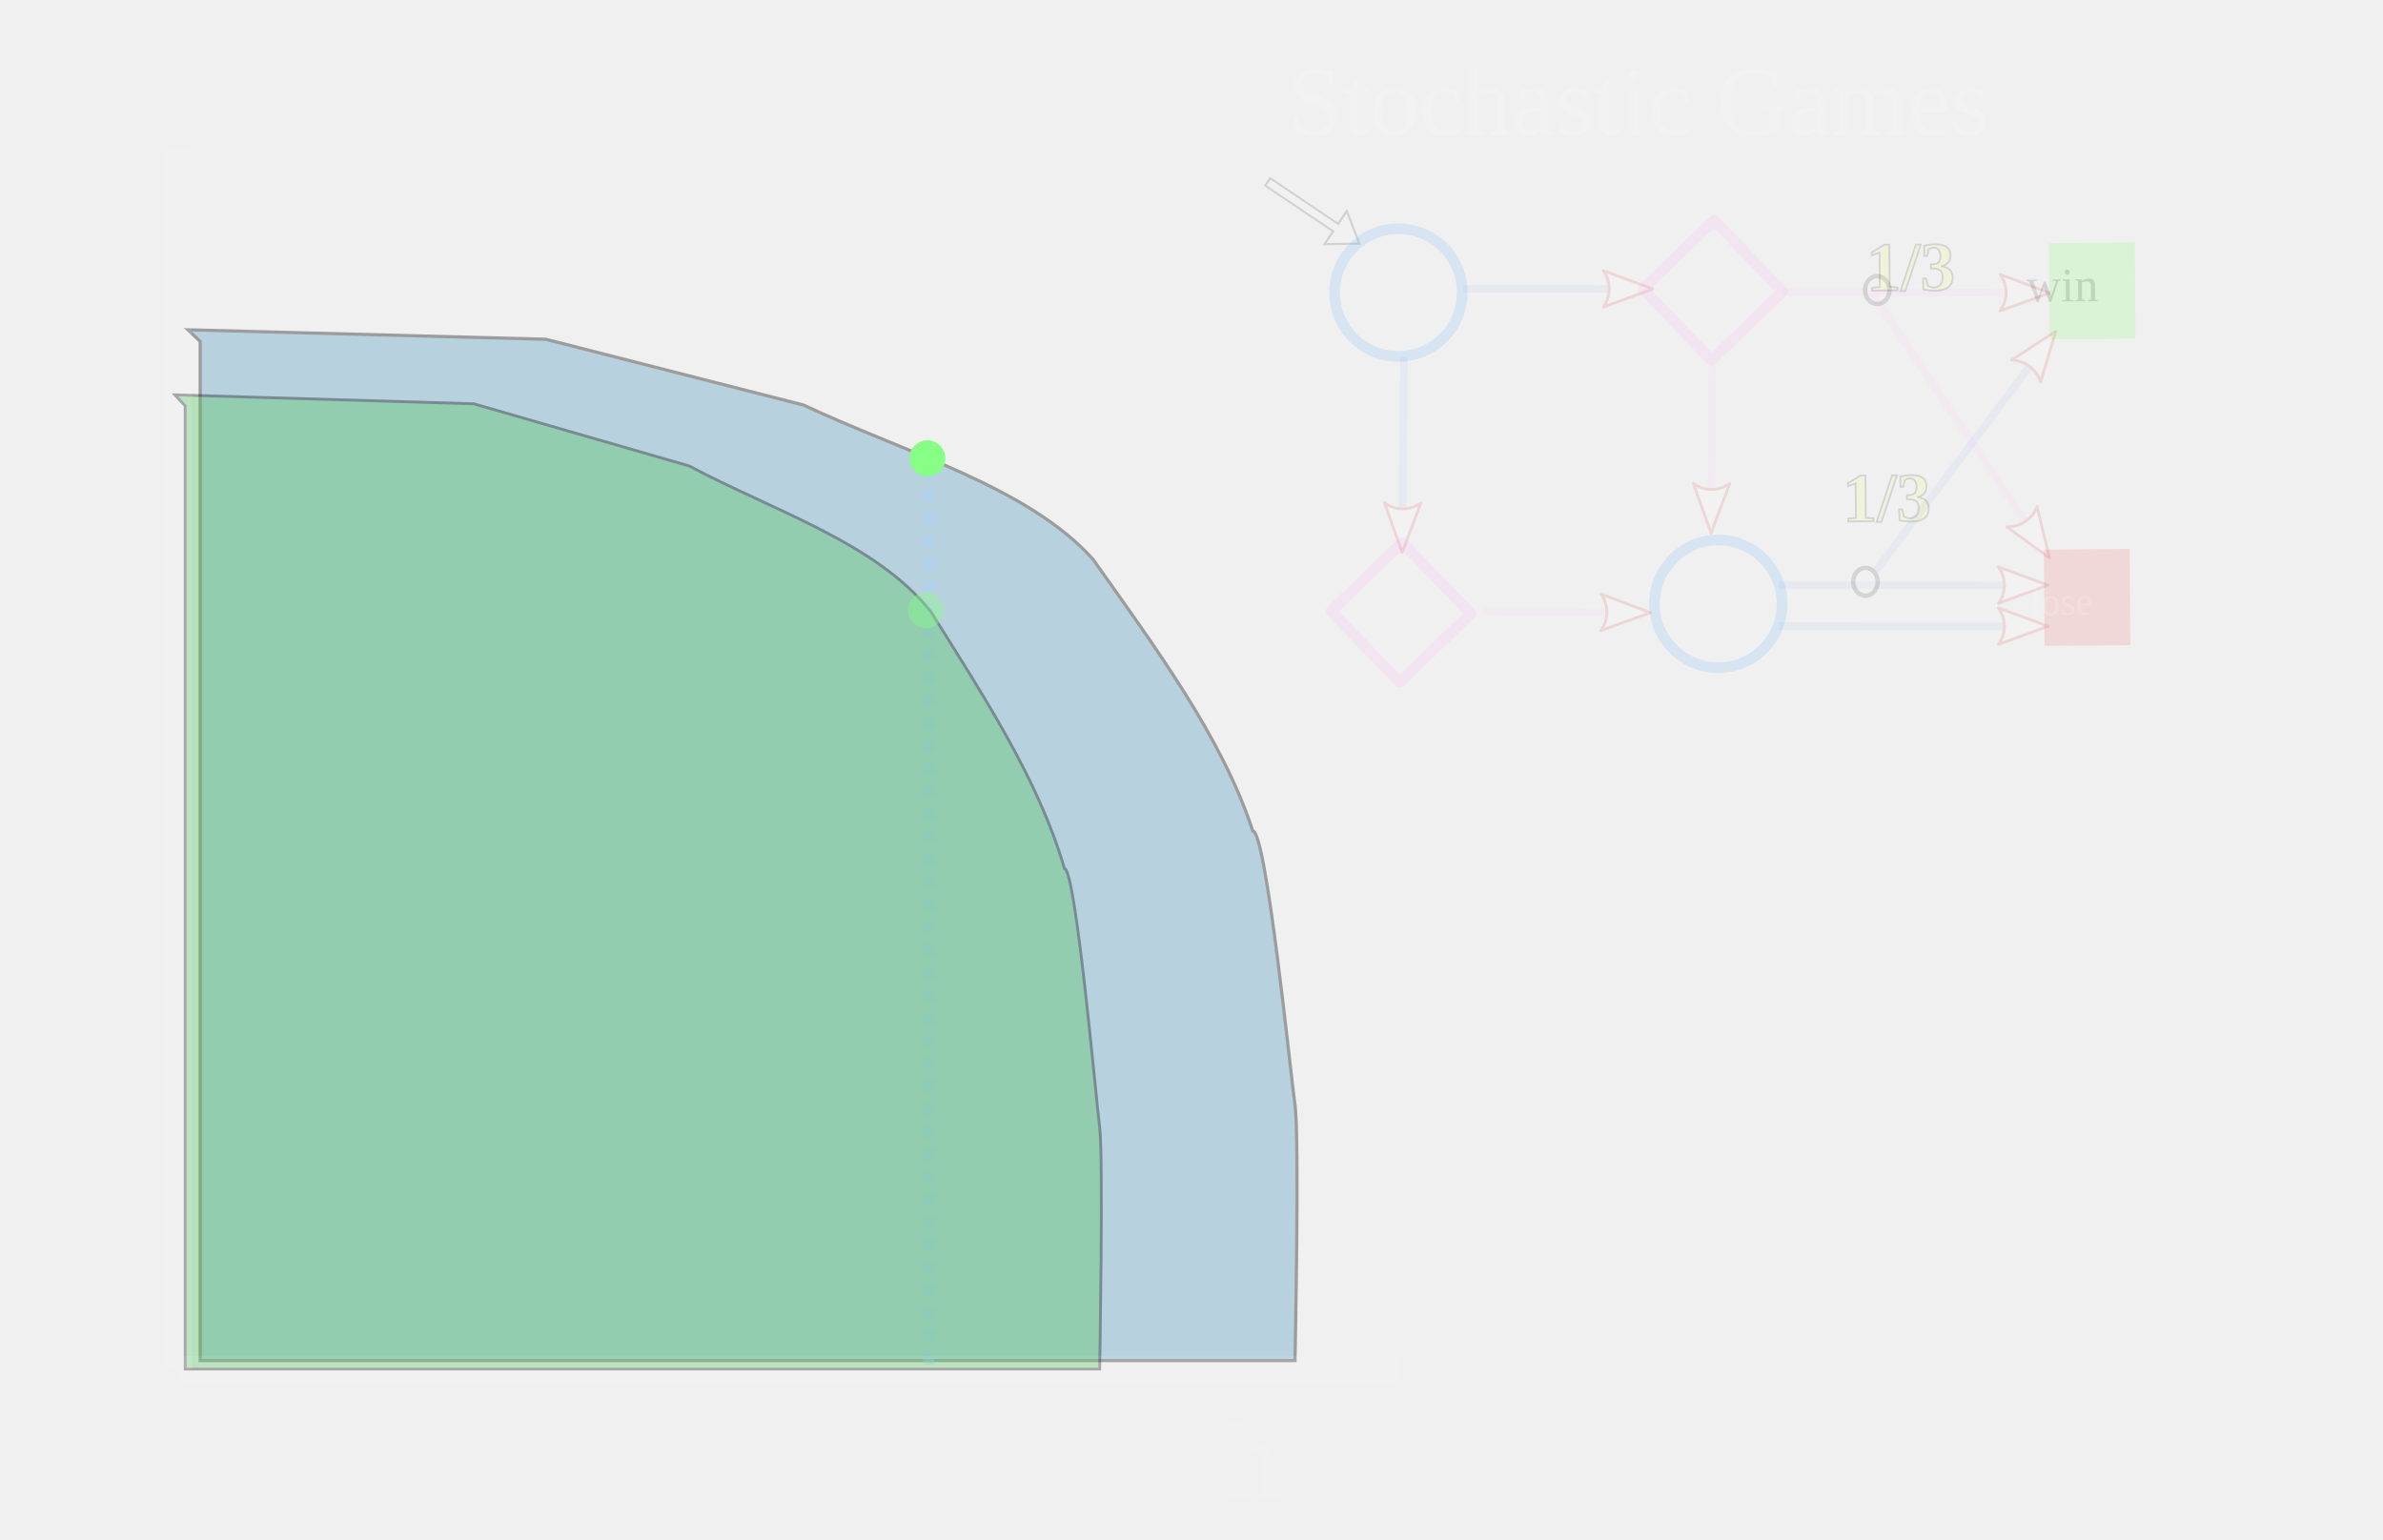
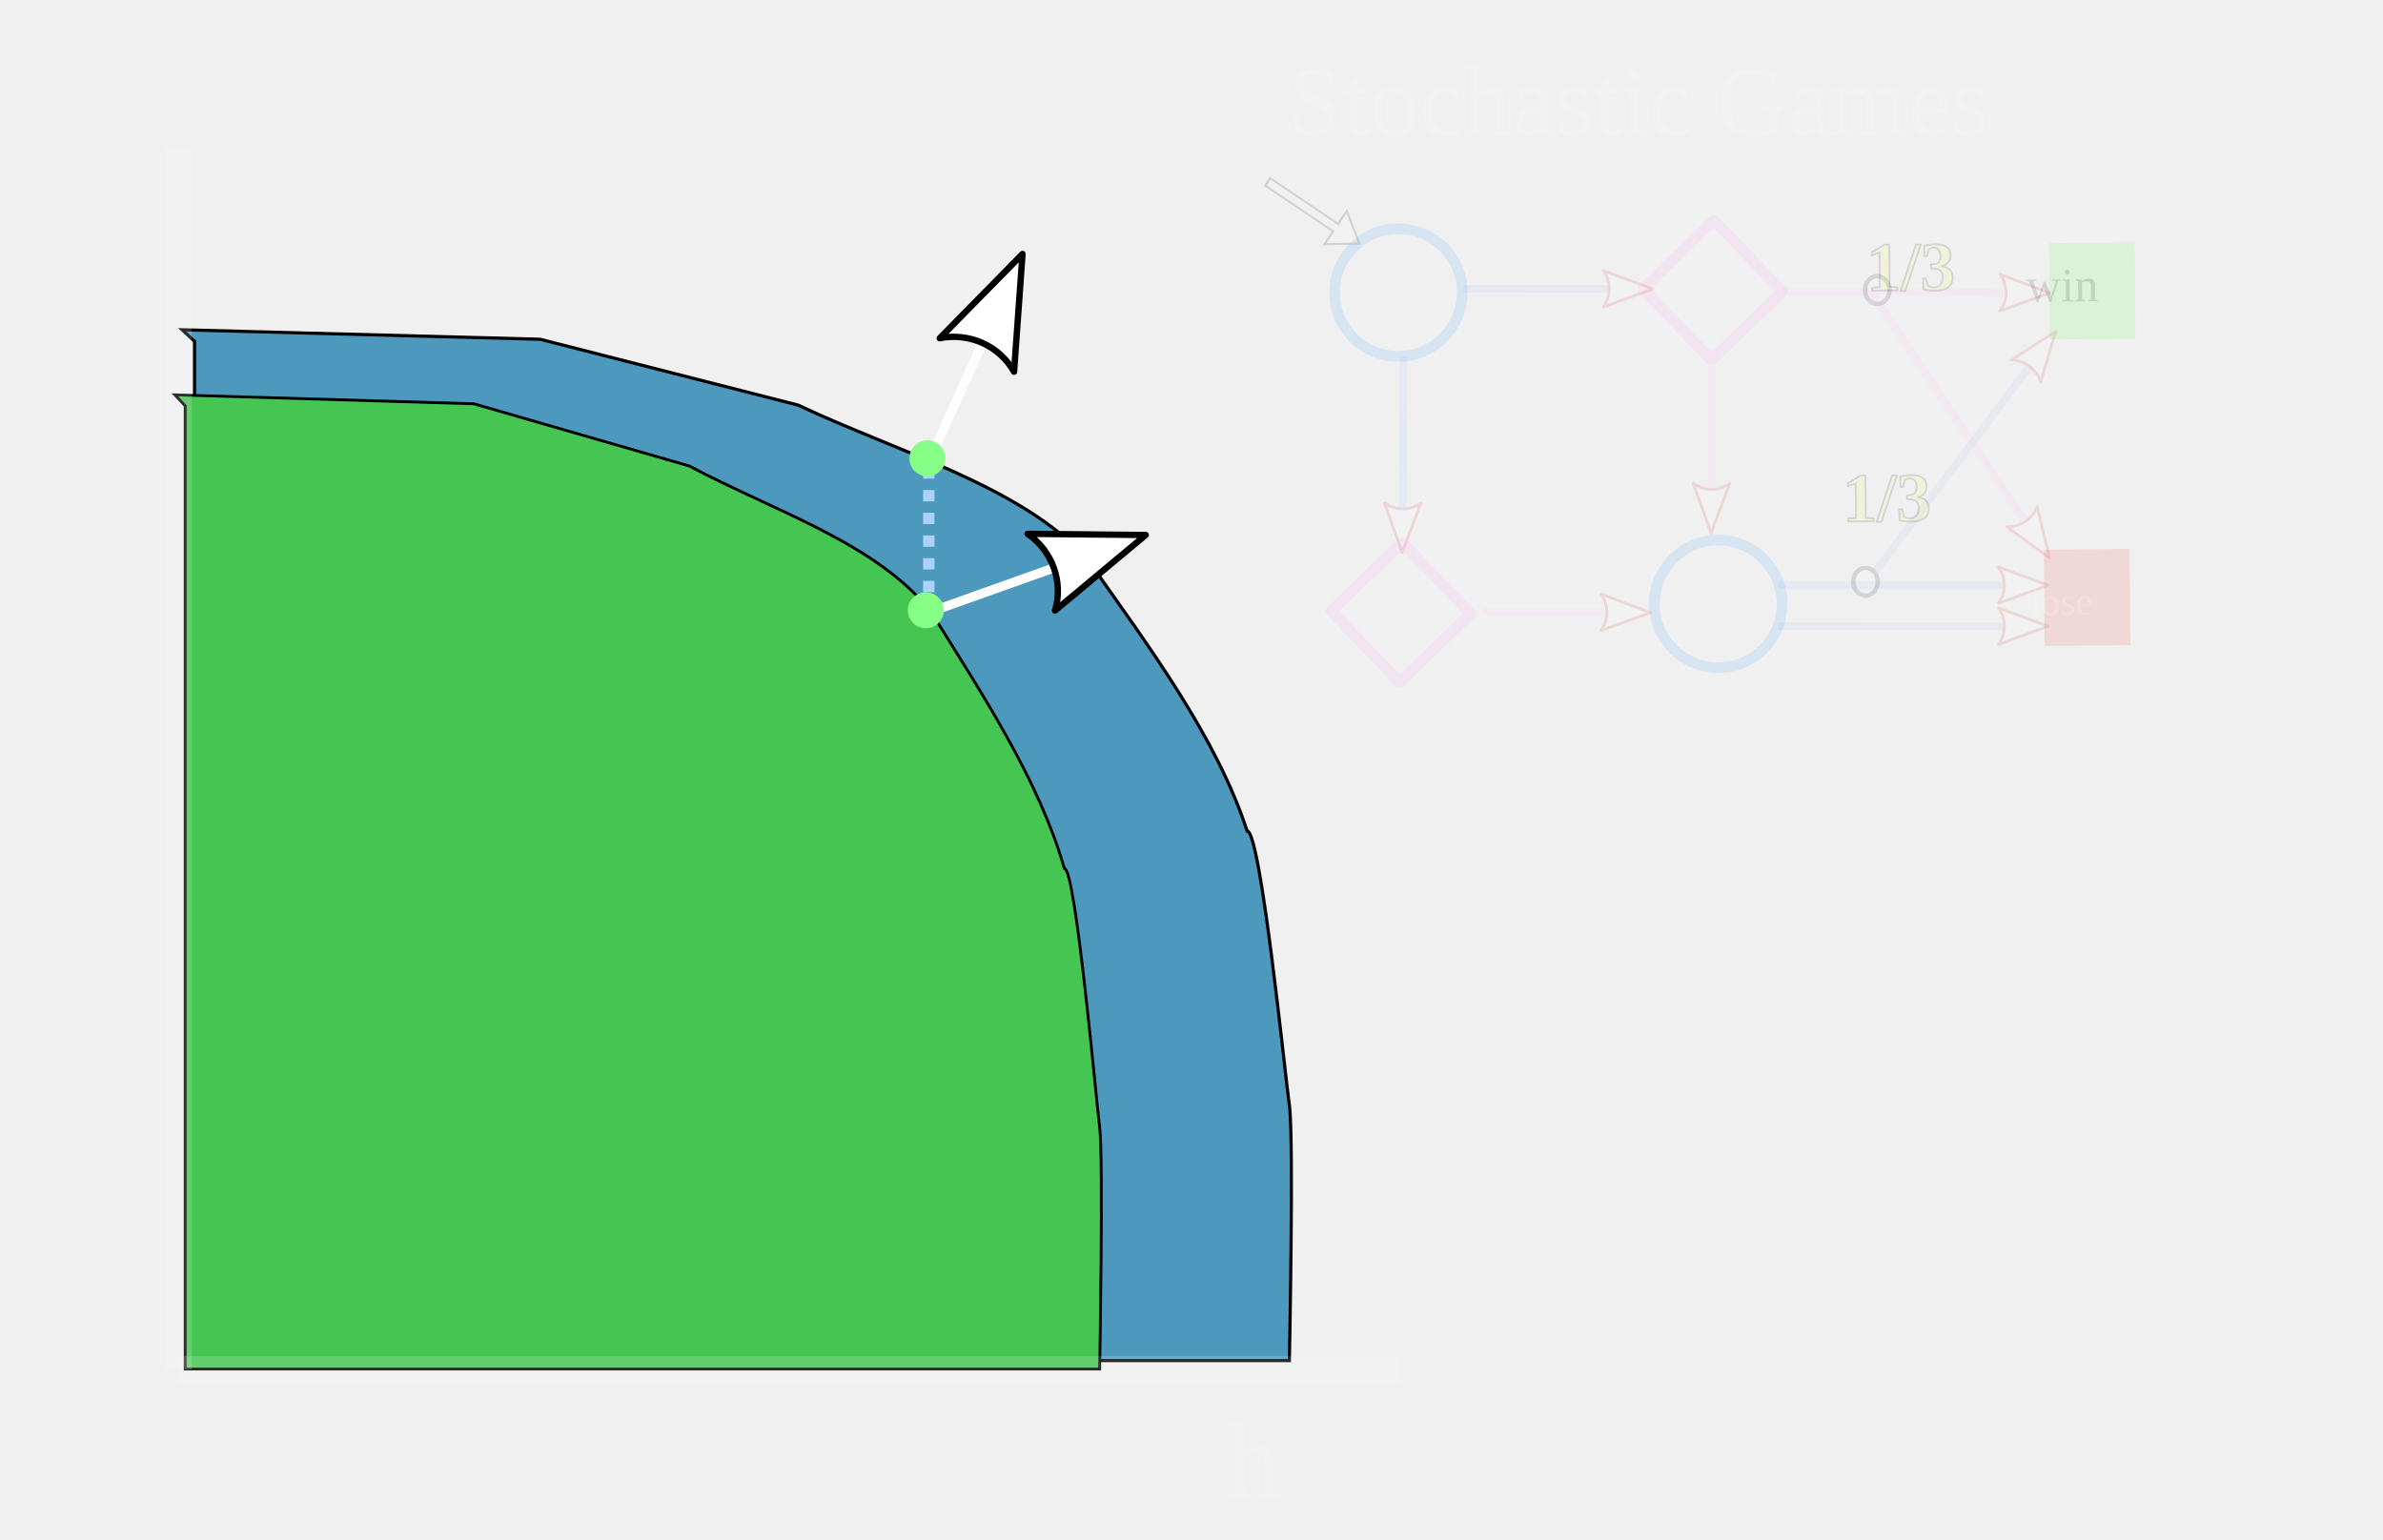
<svg xmlns="http://www.w3.org/2000/svg" width="844.607" height="545.63" viewBox="0 0 223.469 144.365" version="1.1" id="svg211">
  <defs id="defs208">
    <marker style="overflow:visible;" id="Arrow2Lend" refX="0.0" refY="0.0" orient="auto">
      <path transform="scale(1.1) rotate(180) translate(1,0)" d="M 8.719,4.034 L -2.207,0.016 L 8.719,-4.002 C 6.973,-1.63 6.983,1.616 8.719,4.034 z " style="fill-rule:evenodd;fill:context-stroke;stroke-width:0.625;stroke-linejoin:round;" id="path42699" />
    </marker>
    <marker style="overflow:visible" id="marker62969" refX="0.0" refY="0.0" orient="auto">
      <path transform="scale(0.8) translate(-6,0)" style="fill-rule:evenodd;fill:context-fill;stroke:context-stroke;stroke-width:1.0pt" d="M 5.77,0.0 L -2.88,5.0 L -2.88,-5.0 L 5.77,0.0 z " id="path62967" />
    </marker>
    <marker style="overflow:visible" id="marker62959" refX="0.0" refY="0.0" orient="auto">
      <path transform="scale(0.8) translate(12.5,0)" style="fill-rule:evenodd;fill:context-stroke;stroke:context-stroke;stroke-width:1.0pt" d="M 0.0,0.0 L 5.0,-5.0 L -12.5,0.0 L 5.0,5.0 L 0.0,0.0 z " id="path17092" />
    </marker>
    <marker style="overflow:visible" id="TriangleOutL" refX="0" refY="0" orient="auto">
      <path transform="scale(0.8)" style="fill:context-stroke;fill-rule:evenodd;stroke:context-stroke;stroke-width:1pt" d="M 5.77,0 -2.88,5 V -5 Z" id="path17234" />
    </marker>
    <marker style="overflow:visible" id="EmptyTriangleOutL" refX="0" refY="0" orient="auto">
      <path transform="matrix(0.8,0,0,0.8,-4.8,0)" style="fill:context-fill;fill-rule:evenodd;stroke:context-stroke;stroke-width:1pt" d="M 5.77,0 -2.88,5 V -5 Z" id="path17252" />
    </marker>
    <marker orient="auto" refY="0" refX="0" id="Arrow1Send" style="overflow:visible">
      <path id="path1590" d="M 0,0 5,-5 -12.5,0 5,5 Z" style="fill:#484d49;fill-opacity:0.457;fill-rule:evenodd;stroke:#484d49;stroke-width:1pt;stroke-opacity:0.457" transform="matrix(-0.2,0,0,-0.2,-1.2,0)" />
    </marker>
    <marker orient="auto" refY="0" refX="0" id="Arrow1Mend" style="overflow:visible">
      <path id="path1584" d="M 0,0 5,-5 -12.5,0 5,5 Z" style="fill:#000000;fill-opacity:1;fill-rule:evenodd;stroke:#000000;stroke-width:1pt;stroke-opacity:1" transform="matrix(-0.4,0,0,-0.4,-4,0)" />
    </marker>
    <marker orient="auto" refY="0" refX="0" id="Arrow1Lstart" style="overflow:visible">
      <path id="path1575" d="M 0,0 5,-5 -12.5,0 5,5 Z" style="fill:#000000;fill-opacity:1;fill-rule:evenodd;stroke:#000000;stroke-width:1pt;stroke-opacity:1" transform="matrix(0.8,0,0,0.8,10,0)" />
    </marker>
    <style type="text/css" id="current-color-scheme">
      .ColorScheme-Text {
        color:#4d4d4d;
      }
      </style>
    <marker style="overflow:visible" id="TriangleOutL-7" refX="0" refY="0" orient="auto">
      <path transform="scale(0.8)" style="fill:context-stroke;fill-rule:evenodd;stroke:context-stroke;stroke-width:1pt" d="M 5.77,0 -2.88,5 V -5 Z" id="path17234-6" />
    </marker>
    <marker style="overflow:visible" id="TriangleOutL-6" refX="0" refY="0" orient="auto">
      <path transform="scale(0.8)" style="fill:context-stroke;fill-rule:evenodd;stroke:context-stroke;stroke-width:1pt" d="M 5.77,0 -2.88,5 V -5 Z" id="path17234-2" />
    </marker>
    <marker style="overflow:visible" refX="0" refY="0" orient="auto" id="marker1553495298216058387">
      <path transform="scale(-0.6)" d="M 8.719,4.034 -2.207,0.016 8.719,-4.002 c -1.745,2.372 -1.735,5.617 -6e-7,8.035 z" style="fill:#ffffff;fill-opacity:1;fill-rule:evenodd;stroke:#cd2222;stroke-width:0.625;stroke-linejoin:round;stroke-opacity:1" id="path4726" />
    </marker>
    <marker style="overflow:visible" refX="0" refY="0" orient="auto" id="marker1553417629703916899">
      <path transform="scale(-0.6)" d="M 8.719,4.034 -2.207,0.016 8.719,-4.002 c -1.745,2.372 -1.735,5.617 -6e-7,8.035 z" style="fill:#ffffff;fill-opacity:1;fill-rule:evenodd;stroke:#cd2222;stroke-width:0.625;stroke-linejoin:round;stroke-opacity:1" id="path4732" />
    </marker>
    <marker style="overflow:visible" refX="0" refY="0" orient="auto" id="marker1553417629703916899-7">
      <path transform="scale(-0.6)" d="M 8.719,4.034 -2.207,0.016 8.719,-4.002 c -1.745,2.372 -1.735,5.617 -6e-7,8.035 z" style="fill:#ffffff;fill-opacity:1;fill-rule:evenodd;stroke:#cd2222;stroke-width:0.625;stroke-linejoin:round;stroke-opacity:1" id="path4732-2" />
    </marker>
    <marker style="overflow:visible" refX="0" refY="0" orient="auto" id="marker15539562149766756378">
      <path transform="scale(-0.6)" d="M 8.719,4.034 -2.207,0.016 8.719,-4.002 c -1.745,2.372 -1.735,5.617 -6e-7,8.035 z" style="fill:#ffffff;fill-opacity:1;fill-rule:evenodd;stroke:#cd2222;stroke-width:0.625;stroke-linejoin:round;stroke-opacity:1" id="path4735" />
    </marker>
    <marker style="overflow:visible" refX="0" refY="0" orient="auto" id="marker1553506919828493227">
      <path transform="scale(-0.6)" d="M 8.719,4.034 -2.207,0.016 8.719,-4.002 c -1.745,2.372 -1.735,5.617 -6e-7,8.035 z" style="fill:#ffffff;fill-opacity:1;fill-rule:evenodd;stroke:#cd2222;stroke-width:0.625;stroke-linejoin:round;stroke-opacity:1" id="path4723" />
    </marker>
    <marker style="overflow:visible" refX="0" refY="0" orient="auto" id="marker1553506919828493227-4">
      <path transform="scale(-0.6)" d="M 8.719,4.034 -2.207,0.016 8.719,-4.002 c -1.745,2.372 -1.735,5.617 -6e-7,8.035 z" style="fill:#ffffff;fill-opacity:1;fill-rule:evenodd;stroke:#cd2222;stroke-width:0.625;stroke-linejoin:round;stroke-opacity:1" id="path4723-3" />
    </marker>
    <marker style="overflow:visible" refX="0" refY="0" orient="auto" id="marker1553506919828493227-4-6">
      <path transform="scale(-0.6)" d="M 8.719,4.034 -2.207,0.016 8.719,-4.002 c -1.745,2.372 -1.735,5.617 -6e-7,8.035 z" style="fill:#ffffff;fill-opacity:1;fill-rule:evenodd;stroke:#cd2222;stroke-width:0.625;stroke-linejoin:round;stroke-opacity:1" id="path4723-3-4" />
    </marker>
    <marker style="overflow:visible" refX="0" refY="0" orient="auto" id="marker1553352461937877444">
      <path transform="scale(-0.6)" d="M 8.719,4.034 -2.207,0.016 8.719,-4.002 c -1.745,2.372 -1.735,5.617 -6e-7,8.035 z" style="fill:#ffffff;fill-opacity:1;fill-rule:evenodd;stroke:#cd2222;stroke-width:0.625;stroke-linejoin:round;stroke-opacity:1" id="path4720" />
    </marker>
    <marker style="overflow:visible" refX="0" refY="0" orient="auto" id="marker15531871865674093383">
      <path transform="scale(-0.6)" d="M 8.719,4.034 -2.207,0.016 8.719,-4.002 c -1.745,2.372 -1.735,5.617 -6e-7,8.035 z" style="fill:#ffffff;fill-opacity:1;fill-rule:evenodd;stroke:#cd2222;stroke-width:0.625;stroke-linejoin:round;stroke-opacity:1" id="path4729" />
    </marker>
    <marker style="overflow:visible" refX="0" refY="0" orient="auto" id="marker1553506919828493227-0">
      <path transform="scale(-0.6)" d="M 8.719,4.034 -2.207,0.016 8.719,-4.002 c -1.745,2.372 -1.735,5.617 -6e-7,8.035 z" style="fill:#ffffff;fill-opacity:1;fill-rule:evenodd;stroke:#cd2222;stroke-width:0.625;stroke-linejoin:round;stroke-opacity:1" id="path4723-9" />
    </marker>
    <marker style="overflow:visible" refX="0" refY="0" orient="auto" id="marker1553506919828493227-0-6">
      <path transform="scale(-0.6)" d="M 8.719,4.034 -2.207,0.016 8.719,-4.002 c -1.745,2.372 -1.735,5.617 -6e-7,8.035 z" style="fill:#ffffff;fill-opacity:1;fill-rule:evenodd;stroke:#cd2222;stroke-width:0.625;stroke-linejoin:round;stroke-opacity:1" id="path4723-9-0" />
    </marker>
    <marker style="overflow:visible" refX="0" refY="0" orient="auto" id="marker1553506919828493227-0-6-2">
      <path transform="scale(-0.6)" d="M 8.719,4.034 -2.207,0.016 8.719,-4.002 c -1.745,2.372 -1.735,5.617 -6e-7,8.035 z" style="fill:#ffffff;fill-opacity:1;fill-rule:evenodd;stroke:#cd2222;stroke-width:0.625;stroke-linejoin:round;stroke-opacity:1" id="path4723-9-0-6" />
    </marker>
    <marker style="overflow:visible" refX="0" refY="0" orient="auto" id="marker1553506919828493227-0-6-2-2">
      <path transform="scale(-0.6)" d="M 8.719,4.034 -2.207,0.016 8.719,-4.002 c -1.745,2.372 -1.735,5.617 -6e-7,8.035 z" style="fill:#ffffff;fill-opacity:1;fill-rule:evenodd;stroke:#cd2222;stroke-width:0.625;stroke-linejoin:round;stroke-opacity:1" id="path4723-9-0-6-0" />
    </marker>
    <marker style="overflow:visible" refX="0" refY="0" orient="auto" id="marker1553506919828493227-0-6-2-3">
      <path transform="scale(-0.6)" d="M 8.719,4.034 -2.207,0.016 8.719,-4.002 c -1.745,2.372 -1.735,5.617 -6e-7,8.035 z" style="fill:#ffffff;fill-opacity:1;fill-rule:evenodd;stroke:#cd2222;stroke-width:0.625;stroke-linejoin:round;stroke-opacity:1" id="path4723-9-0-6-7" />
    </marker>
    <marker style="overflow:visible" refX="0" refY="0" orient="auto" id="marker1553506919828493227-0-6-2-9">
      <path transform="scale(-0.6)" d="M 8.719,4.034 -2.207,0.016 8.719,-4.002 c -1.745,2.372 -1.735,5.617 -6e-7,8.035 z" style="fill:#ffffff;fill-opacity:1;fill-rule:evenodd;stroke:#cd2222;stroke-width:0.625;stroke-linejoin:round;stroke-opacity:1" id="path4723-9-0-6-2" />
    </marker>
    <marker style="overflow:visible" refX="0" refY="0" orient="auto" id="marker1553506919828493227-0-6-2-9-9">
      <path transform="scale(-0.6)" d="M 8.719,4.034 -2.207,0.016 8.719,-4.002 c -1.745,2.372 -1.735,5.617 -6e-7,8.035 z" style="fill:#ffffff;fill-opacity:1;fill-rule:evenodd;stroke:#cd2222;stroke-width:0.625;stroke-linejoin:round;stroke-opacity:1" id="path4723-9-0-6-2-7" />
    </marker>
    <marker style="overflow:visible" refX="0" refY="0" orient="auto" id="marker1553506919828493227-0-6-2-9-6">
      <path transform="scale(-0.6)" d="M 8.719,4.034 -2.207,0.016 8.719,-4.002 c -1.745,2.372 -1.735,5.617 -6e-7,8.035 z" style="fill:#ffffff;fill-opacity:1;fill-rule:evenodd;stroke:#cd2222;stroke-width:0.625;stroke-linejoin:round;stroke-opacity:1" id="path4723-9-0-6-2-1" />
    </marker>
    <marker style="overflow:visible" refX="0" refY="0" orient="auto" id="marker1553506919828493227-0-6-2-9-6-9">
      <path transform="scale(-0.6)" d="M 8.719,4.034 -2.207,0.016 8.719,-4.002 c -1.745,2.372 -1.735,5.617 -6e-7,8.035 z" style="fill:#ffffff;fill-opacity:1;fill-rule:evenodd;stroke:#cd2222;stroke-width:0.625;stroke-linejoin:round;stroke-opacity:1" id="path4723-9-0-6-2-1-3" />
    </marker>
    <marker style="overflow:visible" refX="0" refY="0" orient="auto" id="marker1553506919828493227-0-3">
      <path transform="scale(-0.6)" d="M 8.719,4.034 -2.207,0.016 8.719,-4.002 c -1.745,2.372 -1.735,5.617 -6e-7,8.035 z" style="fill:#ffffff;fill-opacity:1;fill-rule:evenodd;stroke:#cd2222;stroke-width:0.625;stroke-linejoin:round;stroke-opacity:1" id="path4723-9-6" />
    </marker>
    <marker style="overflow:visible" refX="0" refY="0" orient="auto" id="marker1553506919828493227-0-6-0">
      <path transform="scale(-0.6)" d="M 8.719,4.034 -2.207,0.016 8.719,-4.002 c -1.745,2.372 -1.735,5.617 -6e-7,8.035 z" style="fill:#ffffff;fill-opacity:1;fill-rule:evenodd;stroke:#cd2222;stroke-width:0.625;stroke-linejoin:round;stroke-opacity:1" id="path4723-9-0-62" />
    </marker>
    <marker style="overflow:visible" refX="0" refY="0" orient="auto" id="marker1553506919828493227-0-6-2-6">
      <path transform="scale(-0.6)" d="M 8.719,4.034 -2.207,0.016 8.719,-4.002 c -1.745,2.372 -1.735,5.617 -6e-7,8.035 z" style="fill:#ffffff;fill-opacity:1;fill-rule:evenodd;stroke:#cd2222;stroke-width:0.625;stroke-linejoin:round;stroke-opacity:1" id="path4723-9-0-6-1" />
    </marker>
    <marker style="overflow:visible" refX="0" refY="0" orient="auto" id="marker1553506919828493227-0-6-2-2-8">
      <path transform="scale(-0.6)" d="M 8.719,4.034 -2.207,0.016 8.719,-4.002 c -1.745,2.372 -1.735,5.617 -6e-7,8.035 z" style="fill:#ffffff;fill-opacity:1;fill-rule:evenodd;stroke:#cd2222;stroke-width:0.625;stroke-linejoin:round;stroke-opacity:1" id="path4723-9-0-6-0-7" />
    </marker>
    <marker style="overflow:visible" refX="0" refY="0" orient="auto" id="marker1553506919828493227-0-6-2-3-9">
      <path transform="scale(-0.6)" d="M 8.719,4.034 -2.207,0.016 8.719,-4.002 c -1.745,2.372 -1.735,5.617 -6e-7,8.035 z" style="fill:#ffffff;fill-opacity:1;fill-rule:evenodd;stroke:#cd2222;stroke-width:0.625;stroke-linejoin:round;stroke-opacity:1" id="path4723-9-0-6-7-2" />
    </marker>
    <marker style="overflow:visible" refX="0" refY="0" orient="auto" id="marker1553506919828493227-0-6-2-9-0">
      <path transform="scale(-0.6)" d="M 8.719,4.034 -2.207,0.016 8.719,-4.002 c -1.745,2.372 -1.735,5.617 -6e-7,8.035 z" style="fill:#ffffff;fill-opacity:1;fill-rule:evenodd;stroke:#cd2222;stroke-width:0.625;stroke-linejoin:round;stroke-opacity:1" id="path4723-9-0-6-2-2" />
    </marker>
    <marker style="overflow:visible" refX="0" refY="0" orient="auto" id="marker1553506919828493227-0-6-2-9-9-3">
      <path transform="scale(-0.6)" d="M 8.719,4.034 -2.207,0.016 8.719,-4.002 c -1.745,2.372 -1.735,5.617 -6e-7,8.035 z" style="fill:#ffffff;fill-opacity:1;fill-rule:evenodd;stroke:#cd2222;stroke-width:0.625;stroke-linejoin:round;stroke-opacity:1" id="path4723-9-0-6-2-7-7" />
    </marker>
    <marker style="overflow:visible" refX="0" refY="0" orient="auto" id="marker1553506919828493227-0-6-2-9-6-5">
      <path transform="scale(-0.6)" d="M 8.719,4.034 -2.207,0.016 8.719,-4.002 c -1.745,2.372 -1.735,5.617 -6e-7,8.035 z" style="fill:#ffffff;fill-opacity:1;fill-rule:evenodd;stroke:#cd2222;stroke-width:0.625;stroke-linejoin:round;stroke-opacity:1" id="path4723-9-0-6-2-1-9" />
    </marker>
    <marker style="overflow:visible" refX="0" refY="0" orient="auto" id="marker1553506919828493227-0-6-2-9-6-9-2">
      <path transform="scale(-0.6)" d="M 8.719,4.034 -2.207,0.016 8.719,-4.002 c -1.745,2.372 -1.735,5.617 -6e-7,8.035 z" style="fill:#ffffff;fill-opacity:1;fill-rule:evenodd;stroke:#cd2222;stroke-width:0.625;stroke-linejoin:round;stroke-opacity:1" id="path4723-9-0-6-2-1-3-2" />
    </marker>
    <marker style="overflow:visible;" refX="0.0" refY="0.0" orient="auto" id="Arrow2Lend5272">
      <path transform="scale(1.1) rotate(180) translate(1,0)" d="M 8.719,4.034 L -2.207,0.016 L 8.719,-4.002 C 6.973,-1.63 6.983,1.616 8.719,4.034 z " style="fill-rule:evenodd;fill:#ffffff;stroke-width:0.625;stroke-linejoin:round;stroke:#000000" id="path43588" />
    </marker>
    <marker style="overflow:visible;" refX="0.0" refY="0.0" orient="auto" id="Arrow2Lend52722424">
      <path transform="scale(1.1) rotate(180) translate(1,0)" d="M 8.719,4.034 L -2.207,0.016 L 8.719,-4.002 C 6.973,-1.63 6.983,1.616 8.719,4.034 z " style="fill-rule:evenodd;fill:#000000;stroke-width:0.625;stroke-linejoin:round;stroke:#000000" id="path43892" />
    </marker>
    <marker style="overflow:visible" refX="0" refY="0" orient="auto" id="marker1553495298216058387-0-8">
      <path transform="scale(-0.6)" d="M 8.719,4.034 -2.207,0.016 8.719,-4.002 c -1.745,2.372 -1.735,5.617 -6e-7,8.035 z" style="fill:#ffffff;fill-opacity:1;fill-rule:evenodd;stroke:#cd2222;stroke-width:0.625;stroke-linejoin:round;stroke-opacity:1" id="path4726-6-8" />
    </marker>
    <marker style="overflow:visible" refX="0" refY="0" orient="auto" id="marker1553417629703916899-1-3">
      <path transform="scale(-0.6)" d="M 8.719,4.034 -2.207,0.016 8.719,-4.002 c -1.745,2.372 -1.735,5.617 -6e-7,8.035 z" style="fill:#ffffff;fill-opacity:1;fill-rule:evenodd;stroke:#cd2222;stroke-width:0.625;stroke-linejoin:round;stroke-opacity:1" id="path4732-5-1" />
    </marker>
    <marker style="overflow:visible" refX="0" refY="0" orient="auto" id="marker1553417629703916899-7-8">
      <path transform="scale(-0.6)" d="M 8.719,4.034 -2.207,0.016 8.719,-4.002 c -1.745,2.372 -1.735,5.617 -6e-7,8.035 z" style="fill:#ffffff;fill-opacity:1;fill-rule:evenodd;stroke:#cd2222;stroke-width:0.625;stroke-linejoin:round;stroke-opacity:1" id="path4732-2-9" />
    </marker>
    <marker style="overflow:visible" refX="0" refY="0" orient="auto" id="marker15539562149766756378-9-6">
      <path transform="scale(-0.6)" d="M 8.719,4.034 -2.207,0.016 8.719,-4.002 c -1.745,2.372 -1.735,5.617 -6e-7,8.035 z" style="fill:#ffffff;fill-opacity:1;fill-rule:evenodd;stroke:#cd2222;stroke-width:0.625;stroke-linejoin:round;stroke-opacity:1" id="path4735-4-4" />
    </marker>
    <marker style="overflow:visible" refX="0" refY="0" orient="auto" id="marker1553506919828493227-9-3">
      <path transform="scale(-0.6)" d="M 8.719,4.034 -2.207,0.016 8.719,-4.002 c -1.745,2.372 -1.735,5.617 -6e-7,8.035 z" style="fill:#ffffff;fill-opacity:1;fill-rule:evenodd;stroke:#cd2222;stroke-width:0.625;stroke-linejoin:round;stroke-opacity:1" id="path4723-0-3" />
    </marker>
    <marker style="overflow:visible" refX="0" refY="0" orient="auto" id="marker1553506919828493227-4-3">
      <path transform="scale(-0.6)" d="M 8.719,4.034 -2.207,0.016 8.719,-4.002 c -1.745,2.372 -1.735,5.617 -6e-7,8.035 z" style="fill:#ffffff;fill-opacity:1;fill-rule:evenodd;stroke:#cd2222;stroke-width:0.625;stroke-linejoin:round;stroke-opacity:1" id="path4723-3-8" />
    </marker>
    <marker style="overflow:visible" refX="0" refY="0" orient="auto" id="marker1553506919828493227-4-6-6">
      <path transform="scale(-0.6)" d="M 8.719,4.034 -2.207,0.016 8.719,-4.002 c -1.745,2.372 -1.735,5.617 -6e-7,8.035 z" style="fill:#ffffff;fill-opacity:1;fill-rule:evenodd;stroke:#cd2222;stroke-width:0.625;stroke-linejoin:round;stroke-opacity:1" id="path4723-3-4-0" />
    </marker>
    <marker style="overflow:visible" refX="0" refY="0" orient="auto" id="marker1553352461937877444-9-4">
      <path transform="scale(-0.6)" d="M 8.719,4.034 -2.207,0.016 8.719,-4.002 c -1.745,2.372 -1.735,5.617 -6e-7,8.035 z" style="fill:#ffffff;fill-opacity:1;fill-rule:evenodd;stroke:#cd2222;stroke-width:0.625;stroke-linejoin:round;stroke-opacity:1" id="path4720-1-8" />
    </marker>
    <marker style="overflow:visible" refX="0" refY="0" orient="auto" id="marker15531871865674093383-7-8">
      <path transform="scale(-0.6)" d="M 8.719,4.034 -2.207,0.016 8.719,-4.002 c -1.745,2.372 -1.735,5.617 -6e-7,8.035 z" style="fill:#ffffff;fill-opacity:1;fill-rule:evenodd;stroke:#cd2222;stroke-width:0.625;stroke-linejoin:round;stroke-opacity:1" id="path4729-7-8" />
    </marker>
    <marker style="overflow:visible" refX="0" refY="0" orient="auto" id="marker1553506919828493227-0-31">
      <path transform="scale(-0.6)" d="M 8.719,4.034 -2.207,0.016 8.719,-4.002 c -1.745,2.372 -1.735,5.617 -6e-7,8.035 z" style="fill:#ffffff;fill-opacity:1;fill-rule:evenodd;stroke:#cd2222;stroke-width:0.625;stroke-linejoin:round;stroke-opacity:1" id="path4723-9-9" />
    </marker>
    <marker style="overflow:visible" refX="0" refY="0" orient="auto" id="marker1553506919828493227-0-6-4">
      <path transform="scale(-0.6)" d="M 8.719,4.034 -2.207,0.016 8.719,-4.002 c -1.745,2.372 -1.735,5.617 -6e-7,8.035 z" style="fill:#ffffff;fill-opacity:1;fill-rule:evenodd;stroke:#cd2222;stroke-width:0.625;stroke-linejoin:round;stroke-opacity:1" id="path4723-9-0-7" />
    </marker>
    <marker style="overflow:visible" refX="0" refY="0" orient="auto" id="marker1553506919828493227-0-6-2-8">
      <path transform="scale(-0.6)" d="M 8.719,4.034 -2.207,0.016 8.719,-4.002 c -1.745,2.372 -1.735,5.617 -6e-7,8.035 z" style="fill:#ffffff;fill-opacity:1;fill-rule:evenodd;stroke:#cd2222;stroke-width:0.625;stroke-linejoin:round;stroke-opacity:1" id="path4723-9-0-6-4" />
    </marker>
    <marker style="overflow:visible" refX="0" refY="0" orient="auto" id="marker1553506919828493227-0-6-2-2-5">
      <path transform="scale(-0.6)" d="M 8.719,4.034 -2.207,0.016 8.719,-4.002 c -1.745,2.372 -1.735,5.617 -6e-7,8.035 z" style="fill:#ffffff;fill-opacity:1;fill-rule:evenodd;stroke:#cd2222;stroke-width:0.625;stroke-linejoin:round;stroke-opacity:1" id="path4723-9-0-6-0-0" />
    </marker>
    <marker style="overflow:visible" refX="0" refY="0" orient="auto" id="marker1553506919828493227-0-6-2-3-3">
      <path transform="scale(-0.6)" d="M 8.719,4.034 -2.207,0.016 8.719,-4.002 c -1.745,2.372 -1.735,5.617 -6e-7,8.035 z" style="fill:#ffffff;fill-opacity:1;fill-rule:evenodd;stroke:#cd2222;stroke-width:0.625;stroke-linejoin:round;stroke-opacity:1" id="path4723-9-0-6-7-6" />
    </marker>
    <marker style="overflow:visible" refX="0" refY="0" orient="auto" id="marker1553506919828493227-0-6-2-9-1">
      <path transform="scale(-0.6)" d="M 8.719,4.034 -2.207,0.016 8.719,-4.002 c -1.745,2.372 -1.735,5.617 -6e-7,8.035 z" style="fill:#ffffff;fill-opacity:1;fill-rule:evenodd;stroke:#cd2222;stroke-width:0.625;stroke-linejoin:round;stroke-opacity:1" id="path4723-9-0-6-2-0" />
    </marker>
    <marker style="overflow:visible" refX="0" refY="0" orient="auto" id="marker1553506919828493227-0-6-2-9-9-6">
      <path transform="scale(-0.6)" d="M 8.719,4.034 -2.207,0.016 8.719,-4.002 c -1.745,2.372 -1.735,5.617 -6e-7,8.035 z" style="fill:#ffffff;fill-opacity:1;fill-rule:evenodd;stroke:#cd2222;stroke-width:0.625;stroke-linejoin:round;stroke-opacity:1" id="path4723-9-0-6-2-7-3" />
    </marker>
    <marker style="overflow:visible" refX="0" refY="0" orient="auto" id="marker1553506919828493227-0-6-2-9-6-2">
      <path transform="scale(-0.6)" d="M 8.719,4.034 -2.207,0.016 8.719,-4.002 c -1.745,2.372 -1.735,5.617 -6e-7,8.035 z" style="fill:#ffffff;fill-opacity:1;fill-rule:evenodd;stroke:#cd2222;stroke-width:0.625;stroke-linejoin:round;stroke-opacity:1" id="path4723-9-0-6-2-1-0" />
    </marker>
    <marker style="overflow:visible" refX="0" refY="0" orient="auto" id="marker1553506919828493227-0-6-2-9-6-9-6">
      <path transform="scale(-0.6)" d="M 8.719,4.034 -2.207,0.016 8.719,-4.002 c -1.745,2.372 -1.735,5.617 -6e-7,8.035 z" style="fill:#ffffff;fill-opacity:1;fill-rule:evenodd;stroke:#cd2222;stroke-width:0.625;stroke-linejoin:round;stroke-opacity:1" id="path4723-9-0-6-2-1-3-1" />
    </marker>
+     <marker style="overflow:visible" refX="0" refY="0" orient="auto" id="Arrow2Lend41418896">
+       <path transform="matrix(-1.1,0,0,-1.1,-1.1,0)" d="M 8.719,4.034 -2.207,0.016 8.719,-4.002 c -1.745,2.372 -1.735,5.617 -6e-7,8.035 z" style="fill:#ffffff;fill-rule:evenodd;stroke:#000000;stroke-width:0.625;stroke-linejoin:round" id="path55430" />
+     </marker>
+     <marker style="overflow:visible" refX="0" refY="0" orient="auto" id="Arrow2Lend41418896-6">
+       <path transform="matrix(-1.1,0,0,-1.1,-1.1,0)" d="M 8.719,4.034 -2.207,0.016 8.719,-4.002 c -1.745,2.372 -1.735,5.617 -6e-7,8.035 z" style="fill:#ffffff;fill-rule:evenodd;stroke:#000000;stroke-width:0.625;stroke-linejoin:round" id="path55430-2" />
+     </marker>
  </defs>
  <g id="layer2">
-     <path style="opacity:0.35;fill:#4d99bd;fill-opacity:1;stroke:#000000;stroke-width:0.298px;stroke-linecap:butt;stroke-linejoin:miter;stroke-opacity:1" d="m 20.452,32.082 33.567,0.889 24.182,6.173 c 9.529,4.485 20.991,7.631 27.131,14.463 5.924,8.382 12.12,16.731 14.985,25.483 1.263,0 3.546,22.822 3.96,25.712 0.425,2.968 0,23.969 0,23.969 H 21.611 V 33.173 Z" id="path45173-5" transform="translate(-2.836488,-1.148294)" />
-     <path style="fill:#4d99bd;stroke:#add1fd;stroke-width:1.065;stroke-linecap:butt;stroke-linejoin:miter;stroke-opacity:1;fill-opacity:1;stroke-miterlimit:4;stroke-dasharray:1.065, 1.065;stroke-dashoffset:0;opacity:0.435" d="M 87.097,127.97 V 43.324" id="path73286" />
+     <path style="opacity:1;fill:#4d99bd;fill-opacity:1;stroke:#000000;stroke-width:0.298px;stroke-linecap:butt;stroke-linejoin:miter;stroke-opacity:1" d="m 17.086,30.934 33.567,0.889 24.182,6.173 c 9.529,4.485 20.991,7.631 27.131,14.463 5.924,8.382 12.12,16.731 14.985,25.483 1.263,0 3.546,22.822 3.96,25.712 0.425,2.968 0,23.969 0,23.969 H 18.245 V 32.025 Z" id="path45173-5" />
+     <path style="fill:#4d99bd;stroke:#add1fd;stroke-width:1.065;stroke-linecap:butt;stroke-linejoin:miter;stroke-opacity:1;fill-opacity:1;stroke-miterlimit:4;stroke-dasharray:1.065, 1.065;stroke-dashoffset:0;opacity:1" d="M 87.097,127.97 V 43.324" id="path73286" />
+     <path style="fill:none;stroke:#fffdfd;stroke-width:0.865;stroke-linecap:butt;stroke-linejoin:miter;stroke-miterlimit:4;stroke-dasharray:none;stroke-opacity:1;marker-end:url(#Arrow2Lend41418896)" d="M 87.299,57.379 106.367,50.582" id="path54054" />
+     <path style="fill:none;stroke:#fffdfd;stroke-width:0.865;stroke-linecap:butt;stroke-linejoin:miter;stroke-miterlimit:4;stroke-dasharray:none;stroke-opacity:1;marker-end:url(#Arrow2Lend41418896-6)" d="m 87.097,43.324 8.333,-18.449" id="path54054-9" />
  </g>
  <g id="layer1" transform="translate(-2.836488,-1.148294)">
-     <text xml:space="preserve" style="font-size:13.334px;line-height:1.25;font-family:'Times New Roman';-inkscape-font-specification:'Times New Roman, ';text-align:center;word-spacing:0px;text-anchor:middle;opacity:0.103;fill:#ffffff;fill-opacity:0.823;stroke-width:0.333" x="10.866" y="20.572" id="text32281-1-5">
+     <text xml:space="preserve" style="font-size:13.334px;line-height:1.25;font-family:'Times New Roman';-inkscape-font-specification:'Times New Roman, ';text-align:center;word-spacing:0px;text-anchor:middle;opacity:0.18;fill:#ffffff;fill-opacity:0.823;stroke-width:0.333" x="10.866" y="20.572" id="text32281-1-5">
      <tspan style="font-style:normal;font-variant:normal;font-weight:normal;font-stretch:normal;font-size:10px;font-family:'Times New Roman';-inkscape-font-specification:'Times New Roman, Normal';font-variant-ligatures:normal;font-variant-caps:normal;font-variant-numeric:normal;font-variant-east-asian:normal;fill:#ffffff;fill-opacity:0.823;stroke-width:0.333" x="10.866" y="20.572" id="tspan59545-2">p</tspan>
      <tspan style="font-style:normal;font-variant:normal;font-weight:normal;font-stretch:normal;font-size:10px;font-family:'Times New Roman';-inkscape-font-specification:'Times New Roman, Normal';font-variant-ligatures:normal;font-variant-caps:normal;font-variant-numeric:normal;font-variant-east-asian:normal;fill:#ffffff;fill-opacity:0.823;stroke-width:0.333" x="10.866" y="37.239" id="tspan61857-9" />
      <tspan style="font-style:normal;font-variant:normal;font-weight:normal;font-stretch:normal;font-size:10px;font-family:'Times New Roman';-inkscape-font-specification:'Times New Roman, Normal';font-variant-ligatures:normal;font-variant-caps:normal;font-variant-numeric:normal;font-variant-east-asian:normal;fill:#ffffff;fill-opacity:0.823;stroke-width:0.333" x="10.866" y="53.906" id="tspan55925-1" />
    </text>
-     <text xml:space="preserve" style="font-size:13.334px;line-height:1.25;font-family:'Times New Roman';-inkscape-font-specification:'Times New Roman, ';text-align:center;word-spacing:0px;text-anchor:middle;opacity:0.103;fill:#ffffff;fill-opacity:0.823;stroke-width:0.333" x="132.068" y="141.566" id="text32281-1-5-2">
+     <text xml:space="preserve" style="font-size:13.334px;line-height:1.25;font-family:'Times New Roman';-inkscape-font-specification:'Times New Roman, ';text-align:center;word-spacing:0px;text-anchor:middle;opacity:0.17;fill:#ffffff;fill-opacity:0.823;stroke-width:0.333" x="132.068" y="141.566" id="text32281-1-5-2">
      <tspan style="font-style:normal;font-variant:normal;font-weight:normal;font-stretch:normal;font-size:10px;font-family:'Times New Roman';-inkscape-font-specification:'Times New Roman, Normal';font-variant-ligatures:normal;font-variant-caps:normal;font-variant-numeric:normal;font-variant-east-asian:normal;fill:#ffffff;fill-opacity:0.823;stroke-width:0.333" x="132.068" y="141.566" id="tspan59545-2-7">h</tspan>
      <tspan style="font-style:normal;font-variant:normal;font-weight:normal;font-stretch:normal;font-size:10px;font-family:'Times New Roman';-inkscape-font-specification:'Times New Roman, Normal';font-variant-ligatures:normal;font-variant-caps:normal;font-variant-numeric:normal;font-variant-east-asian:normal;fill:#ffffff;fill-opacity:0.823;stroke-width:0.333" x="132.068" y="158.233" id="tspan61857-9-0" />
      <tspan style="font-style:normal;font-variant:normal;font-weight:normal;font-stretch:normal;font-size:10px;font-family:'Times New Roman';-inkscape-font-specification:'Times New Roman, Normal';font-variant-ligatures:normal;font-variant-caps:normal;font-variant-numeric:normal;font-variant-east-asian:normal;fill:#ffffff;fill-opacity:0.823;stroke-width:0.333" x="132.068" y="174.901" id="tspan55925-1-9" />
    </text>
-     <path style="opacity:0.34;fill:#45c551;fill-opacity:1;stroke:#000000;stroke-width:0.265px;stroke-linecap:butt;stroke-linejoin:miter;stroke-opacity:1" d="m 19.234,38.184 28.039,0.84 20.199,5.834 c 7.96,4.238 17.534,7.212 22.663,13.669 4.948,7.922 10.124,15.812 12.517,24.084 1.055,0 2.962,21.569 3.308,24.3 0.355,2.805 0,22.653 0,22.653 H 20.202 V 39.214 Z" id="path45173" />
+     <path style="opacity:1;fill:#45c551;fill-opacity:1;stroke:#000000;stroke-width:0.265px;stroke-linecap:butt;stroke-linejoin:miter;stroke-opacity:1" d="m 19.234,38.184 28.039,0.84 20.199,5.834 c 7.96,4.238 17.534,7.212 22.663,13.669 4.948,7.922 10.124,15.812 12.517,24.084 1.055,0 2.962,21.569 3.308,24.3 0.355,2.805 0,22.653 0,22.653 H 20.202 V 39.214 Z" id="path45173" />
    <path style="display:inline;opacity:0.125;fill:none;fill-opacity:0.988;stroke:#9cb5e5;stroke-width:0.709;stroke-linecap:butt;stroke-linejoin:miter;stroke-miterlimit:4;stroke-dasharray:none;stroke-opacity:1;marker-end:url(#marker1553506919828493227-0-31)" d="m 134.488,34.635 -0.158,17.397" id="path97297-1-9-3" />
    <path style="display:inline;opacity:0.125;fill:none;fill-opacity:0.988;stroke:#9cb5e5;stroke-width:0.709;stroke-linecap:butt;stroke-linejoin:miter;stroke-miterlimit:4;stroke-dasharray:none;stroke-opacity:1;marker-end:url(#marker1553506919828493227-0-6-4)" d="m 140.074,28.239 16.821,0.016" id="path97297-1-9-3-6" />
    <path style="display:inline;opacity:0.125;fill:none;fill-opacity:0.988;stroke:#9cb5e5;stroke-width:0.709;stroke-linecap:butt;stroke-linejoin:miter;stroke-miterlimit:4;stroke-dasharray:none;stroke-opacity:1;marker-end:url(#marker1553506919828493227-0-6-2-8)" d="m 169.642,59.877 24.313,0.016" id="path97297-1-9-3-6-1" />
    <path style="display:inline;opacity:0.125;fill:none;fill-opacity:0.988;stroke:#9cb5e5;stroke-width:0.709;stroke-linecap:butt;stroke-linejoin:miter;stroke-miterlimit:4;stroke-dasharray:none;stroke-opacity:1;marker-end:url(#marker1553506919828493227-0-6-2-2-5)" d="m 169.64,56.026 24.313,0.016" id="path97297-1-9-3-6-1-2" />
    <polygon points="0,182.359 233.178,0 233.178,141.732 902.25,141.732 902.25,222.986 233.178,222.986 233.178,364.719 " id="path2050-8-8-9-3" transform="matrix(-0.0095156,-0.00640994,-0.00575014,0.00854443,131.3558,22.4347)" style="opacity:0.125;fill:#fffdff;fill-opacity:0.988;stroke:#000000;stroke-width:18.42;stroke-miterlimit:4;stroke-dasharray:none;stroke-opacity:1" />
    <ellipse style="opacity:0.125;fill:none;fill-opacity:1;stroke:#2592ff;stroke-width:1;stroke-miterlimit:4;stroke-dasharray:none;stroke-dashoffset:0;stroke-opacity:1" id="path82630-6" cx="133.718" cy="29.767" transform="rotate(-0.5030784)" rx="5.986" ry="5.986" />
    <ellipse style="opacity:0.125;fill:none;fill-opacity:1;stroke:#2592ff;stroke-width:1;stroke-miterlimit:4;stroke-dasharray:none;stroke-dashoffset:0;stroke-opacity:1" id="path82630-8-0" cx="163.455" cy="59.225" transform="rotate(-0.5030784)" rx="5.986" ry="5.986" />
    <rect style="opacity:0.125;fill:none;fill-opacity:0.988;stroke:#ff8ffa;stroke-width:1.028;stroke-miterlimit:4;stroke-dasharray:none;stroke-dashoffset:0;stroke-opacity:1" id="rect82654-50" width="9.272" height="9.272" x="93.272" y="129.286" ry="0.024" transform="rotate(-43.98293)" />
    <rect style="opacity:0.125;fill:none;fill-opacity:0.988;stroke:#ff8ffa;stroke-width:1.028;stroke-miterlimit:4;stroke-dasharray:none;stroke-dashoffset:0;stroke-opacity:1" id="rect82654-5-2" width="9.272" height="9.272" x="51.251" y="130.724" ry="0.024" transform="rotate(-43.98293)" />
    <rect style="opacity:0.125;fill:#44ff24;fill-opacity:0.988;stroke-width:1.214;stroke-miterlimit:4;stroke-dasharray:none" id="rect91018" width="8.043" height="9.036" x="194.76" y="25.665" transform="rotate(-0.5030784)" ry="0.046" />
    <rect style="opacity:0.125;fill:#fd3333;fill-opacity:0.988;stroke-width:1.214;stroke-miterlimit:4;stroke-dasharray:none" id="rect91018-4" width="8.043" height="9.036" x="194.028" y="54.405" transform="rotate(-0.5030784)" ry="0.046" />
    <text xml:space="preserve" style="font-size:4.493px;line-height:1.25;font-family:'Times New Roman';-inkscape-font-specification:'Times New Roman, ';text-align:center;word-spacing:0px;text-anchor:middle;opacity:0.125;fill:#070007;fill-opacity:0.988;stroke-width:0.112" x="198.786" y="31.145" id="text100249" transform="rotate(-0.5030769)">
      <tspan id="tspan100247" style="stroke-width:0.112" x="198.786" y="31.145">win</tspan>
    </text>
    <text xml:space="preserve" style="font-size:3.666px;line-height:1.25;font-family:'Times New Roman';-inkscape-font-specification:'Times New Roman, ';text-align:center;word-spacing:0px;text-anchor:middle;opacity:0.125;fill:#ffffff;fill-opacity:0.988;stroke-width:0.092" x="197.937" y="60.534" id="text100249-8" transform="rotate(-0.5030769)">
      <tspan id="tspan100247-1" style="fill:#ffffff;fill-opacity:0.988;stroke-width:0.092" x="197.937" y="60.534">lose</tspan>
    </text>
    <ellipse style="opacity:0.125;fill:#fefefe;fill-opacity:0.988;stroke:#131313;stroke-width:0.416;stroke-miterlimit:4;stroke-dasharray:none;stroke-dashoffset:0;stroke-opacity:1" id="path104165-4" cx="177.278" cy="57.274" transform="rotate(-0.5030784)" rx="1.146" ry="1.304" />
    <path style="display:inline;opacity:0.125;fill:none;fill-opacity:0.988;stroke:#9cb5e5;stroke-width:0.709;stroke-linecap:butt;stroke-linejoin:miter;stroke-miterlimit:4;stroke-dasharray:none;stroke-opacity:1;marker-end:url(#marker1553506919828493227-0-6-2-3-3)" d="M 178.744,54.708 195.057,32.99" id="path97297-1-9-3-6-1-5" />
    <path style="display:inline;opacity:0.125;fill:none;fill-opacity:0.988;stroke:#ffb7fb;stroke-width:0.709;stroke-linecap:butt;stroke-linejoin:miter;stroke-miterlimit:4;stroke-dasharray:none;stroke-opacity:1;marker-end:url(#marker1553506919828493227-0-6-2-9-1)" d="m 163.42,35.497 -0.122,14.714" id="path97297-1-9-3-6-1-28" />
    <path style="display:inline;opacity:0.125;fill:none;fill-opacity:0.988;stroke:#ffb7fb;stroke-width:0.709;stroke-linecap:butt;stroke-linejoin:miter;stroke-miterlimit:4;stroke-dasharray:none;stroke-opacity:1;marker-end:url(#marker1553506919828493227-0-6-2-9-9-6)" d="m 141.962,58.494 14.714,0.122" id="path97297-1-9-3-6-1-28-3" />
    <path style="display:inline;opacity:0.125;fill:none;fill-opacity:0.988;stroke:#ffb7fb;stroke-width:0.709;stroke-linecap:butt;stroke-linejoin:miter;stroke-miterlimit:4;stroke-dasharray:none;stroke-opacity:1;marker-end:url(#marker1553506919828493227-0-6-2-9-6-2)" d="m 170.006,28.488 24.106,0.138" id="path97297-1-9-3-6-1-28-2" />
    <path style="display:inline;opacity:0.125;fill:none;fill-opacity:0.988;stroke:#ffb7fb;stroke-width:0.709;stroke-linecap:butt;stroke-linejoin:miter;stroke-miterlimit:4;stroke-dasharray:none;stroke-opacity:1;marker-end:url(#marker1553506919828493227-0-6-2-9-6-9-6)" d="m 178.43,28.665 16.069,24.035" id="path97297-1-9-3-6-1-28-2-1" />
    <text xml:space="preserve" style="font-size:6.498px;line-height:1.25;font-family:'Times New Roman';-inkscape-font-specification:'Times New Roman, ';text-align:center;word-spacing:0px;text-anchor:middle;opacity:0.125;fill:#efff43;fill-opacity:0.988;stroke:#000000;stroke-width:0.162;stroke-opacity:1" x="183.402" y="51.606" id="text96996-9-5" transform="rotate(-0.5030769)">
      <tspan id="tspan96994-8-1" style="font-weight:bold;fill:#efff43;fill-opacity:0.988;stroke:#000000;stroke-width:0.162;stroke-opacity:1" x="183.402" y="51.606">1/3</tspan>
    </text>
    <ellipse style="opacity:0.125;fill:#fefefe;fill-opacity:0.988;stroke:#131313;stroke-width:0.416;stroke-miterlimit:4;stroke-dasharray:none;stroke-dashoffset:0;stroke-opacity:1" id="path104165-7" cx="178.624" cy="29.924" transform="rotate(-0.5030784)" rx="1.146" ry="1.304" />
    <text xml:space="preserve" style="font-size:6.498px;line-height:1.25;font-family:'Times New Roman';-inkscape-font-specification:'Times New Roman, ';text-align:center;word-spacing:0px;text-anchor:middle;opacity:0.125;fill:#efff43;fill-opacity:0.988;stroke:#000000;stroke-width:0.162;stroke-opacity:1" x="185.831" y="29.973" id="text96996-94" transform="rotate(-0.5030769)">
      <tspan id="tspan96994-3" style="font-weight:bold;fill:#efff43;fill-opacity:0.988;stroke:#000000;stroke-width:0.162;stroke-opacity:1" x="185.831" y="29.973">1/3</tspan>
    </text>
    <text xml:space="preserve" style="font-size:12.291px;line-height:1.25;font-family:'Times New Roman';-inkscape-font-specification:'Times New Roman, ';text-align:center;word-spacing:0px;text-anchor:middle;stroke-width:0.307;opacity:0.125" x="164.193" y="13.761" id="text8904-7">
      <tspan id="tspan8902-5" style="font-style:normal;font-variant:normal;font-weight:normal;font-stretch:normal;font-size:9.218px;font-family:'Times New Roman';-inkscape-font-specification:'Times New Roman, Normal';font-variant-ligatures:normal;font-variant-caps:normal;font-variant-numeric:normal;font-variant-east-asian:normal;fill:#ffffff;fill-opacity:1;stroke-width:0.307" x="164.193" y="13.761">Stochastic Games</tspan>
    </text>
-     <ellipse style="fill:#87ff87;stroke:none;stroke-width:1.08;opacity:0.397" id="path66137" cx="89.658" cy="58.393" rx="1.688" ry="1.688" />
-     <ellipse style="fill:#87ff87;stroke:none;stroke-width:1.08" id="path66137-5" cx="89.807" cy="44.14" rx="1.688" ry="1.688" />
+     <ellipse style="fill:#87ff87;stroke:none;stroke-width:1.08;opacity:1" id="path66137" cx="89.658" cy="58.393" rx="1.688" ry="1.688" />
+     <ellipse style="fill:#87ff87;stroke:none;stroke-width:1.08;opacity:1" id="path66137-5" cx="89.807" cy="44.14" rx="1.688" ry="1.688" />
  </g>
  <g id="layer13" transform="translate(-2.836488,-1.148294)">
    <text xml:space="preserve" style="font-size:8.461px;line-height:1.25;font-family:'Times New Roman';-inkscape-font-specification:'Times New Roman, ';text-align:center;word-spacing:0px;text-anchor:middle;opacity:0.618;fill:#b0d9ed;fill-opacity:0.988;stroke:#000000;stroke-width:0.212;stroke-opacity:1" x="179.202" y="97.689" id="text96996-94-9-0" transform="rotate(-0.5030769)">
      <tspan id="tspan96994-3-4-6" style="font-weight:bold;fill:#b0d9ed;fill-opacity:0.988;stroke:#000000;stroke-width:0.212;stroke-opacity:1" x="179.202" y="97.689" />
    </text>
    <g id="g24950" transform="matrix(1.187178,0,0,1.187178,-2.015295,-7.087682)" />
-     <path style="opacity:0.103;fill:none;stroke:#f7f7f7;stroke-width:2.501;stroke-linecap:butt;stroke-linejoin:miter;stroke-miterlimit:4;stroke-dasharray:none;stroke-opacity:1" d="M 19.576,15.048 V 129.587" id="path25607" />
-     <path style="opacity:0.103;fill:none;stroke:#f7f7f7;stroke-width:2.501;stroke-linecap:butt;stroke-linejoin:miter;stroke-miterlimit:4;stroke-dasharray:none;stroke-opacity:1" d="M 134.115,129.587 H 19.576" id="path25607-3" />
+     <path style="opacity:0.18;fill:none;stroke:#f7f7f7;stroke-width:2.501;stroke-linecap:butt;stroke-linejoin:miter;stroke-miterlimit:4;stroke-dasharray:none;stroke-opacity:1" d="M 19.576,15.048 V 129.587" id="path25607" />
+     <path style="opacity:0.17;fill:none;stroke:#f7f7f7;stroke-width:2.501;stroke-linecap:butt;stroke-linejoin:miter;stroke-miterlimit:4;stroke-dasharray:none;stroke-opacity:1" d="M 134.115,129.587 H 19.576" id="path25607-3" />
  </g>
  <g id="layer12" transform="translate(-2.836488,-1.148294)" />
  <style type="text/css" id="style2363">
      #layer5 {
      offset-path: path('M -90 100 v -20');
      animation: move 3000ms infinite alternate ease-in-out;
      }
@keyframes move {
  0% {
    offset-distance: 0%;
  }
  100% {
    offset-distance: 100%;
  }
} 
</style>
</svg>
